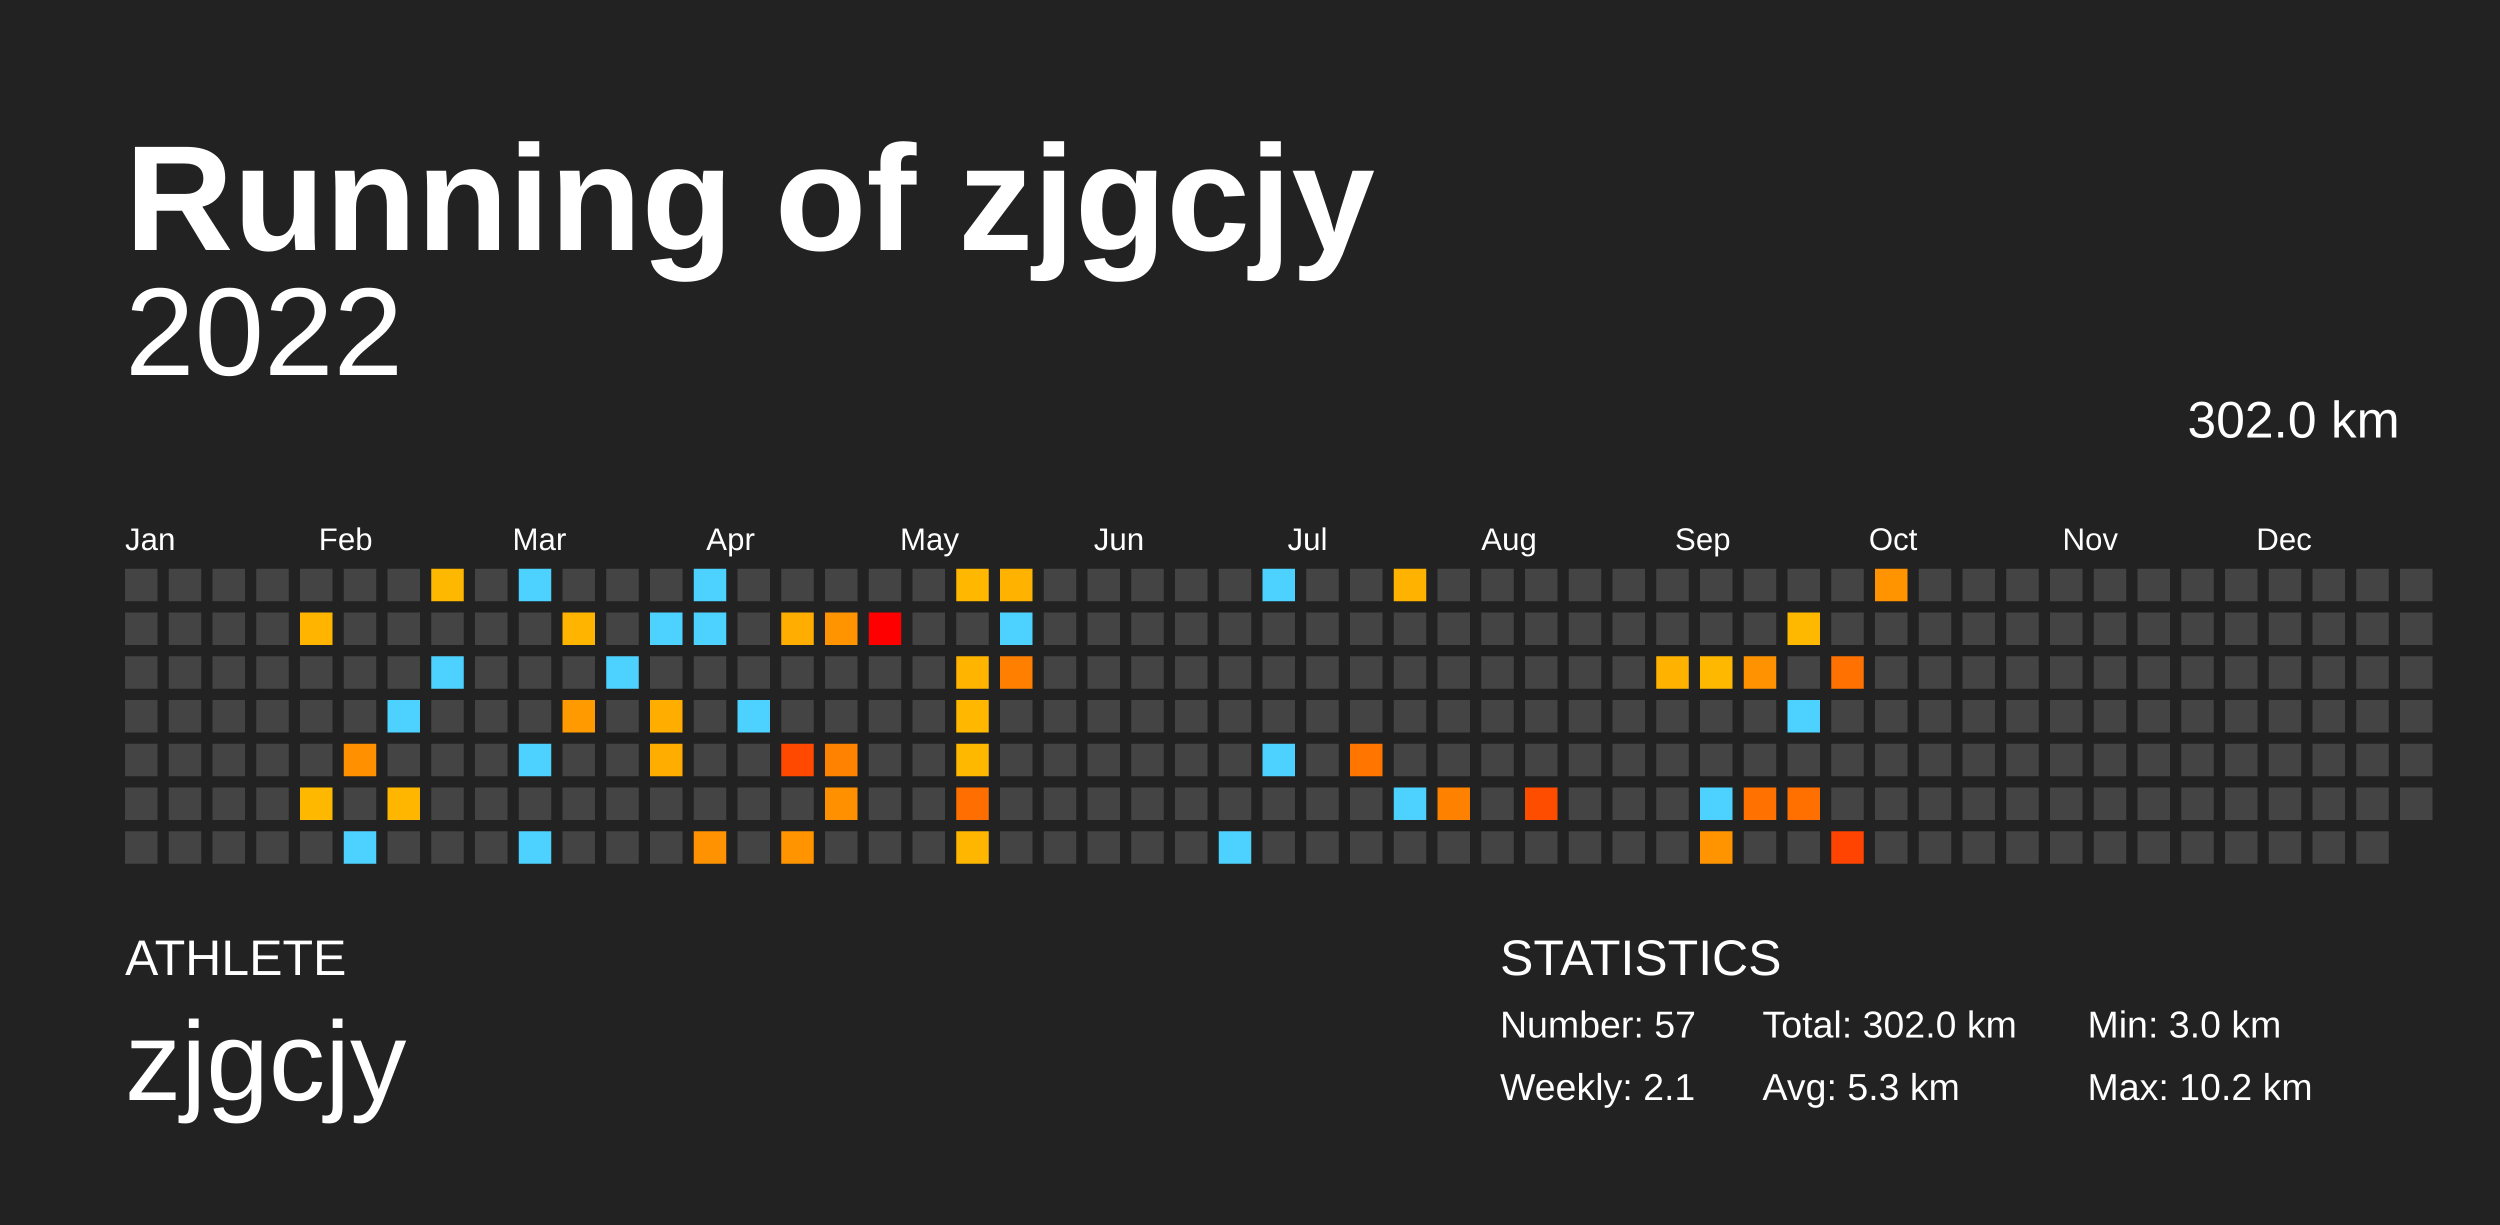
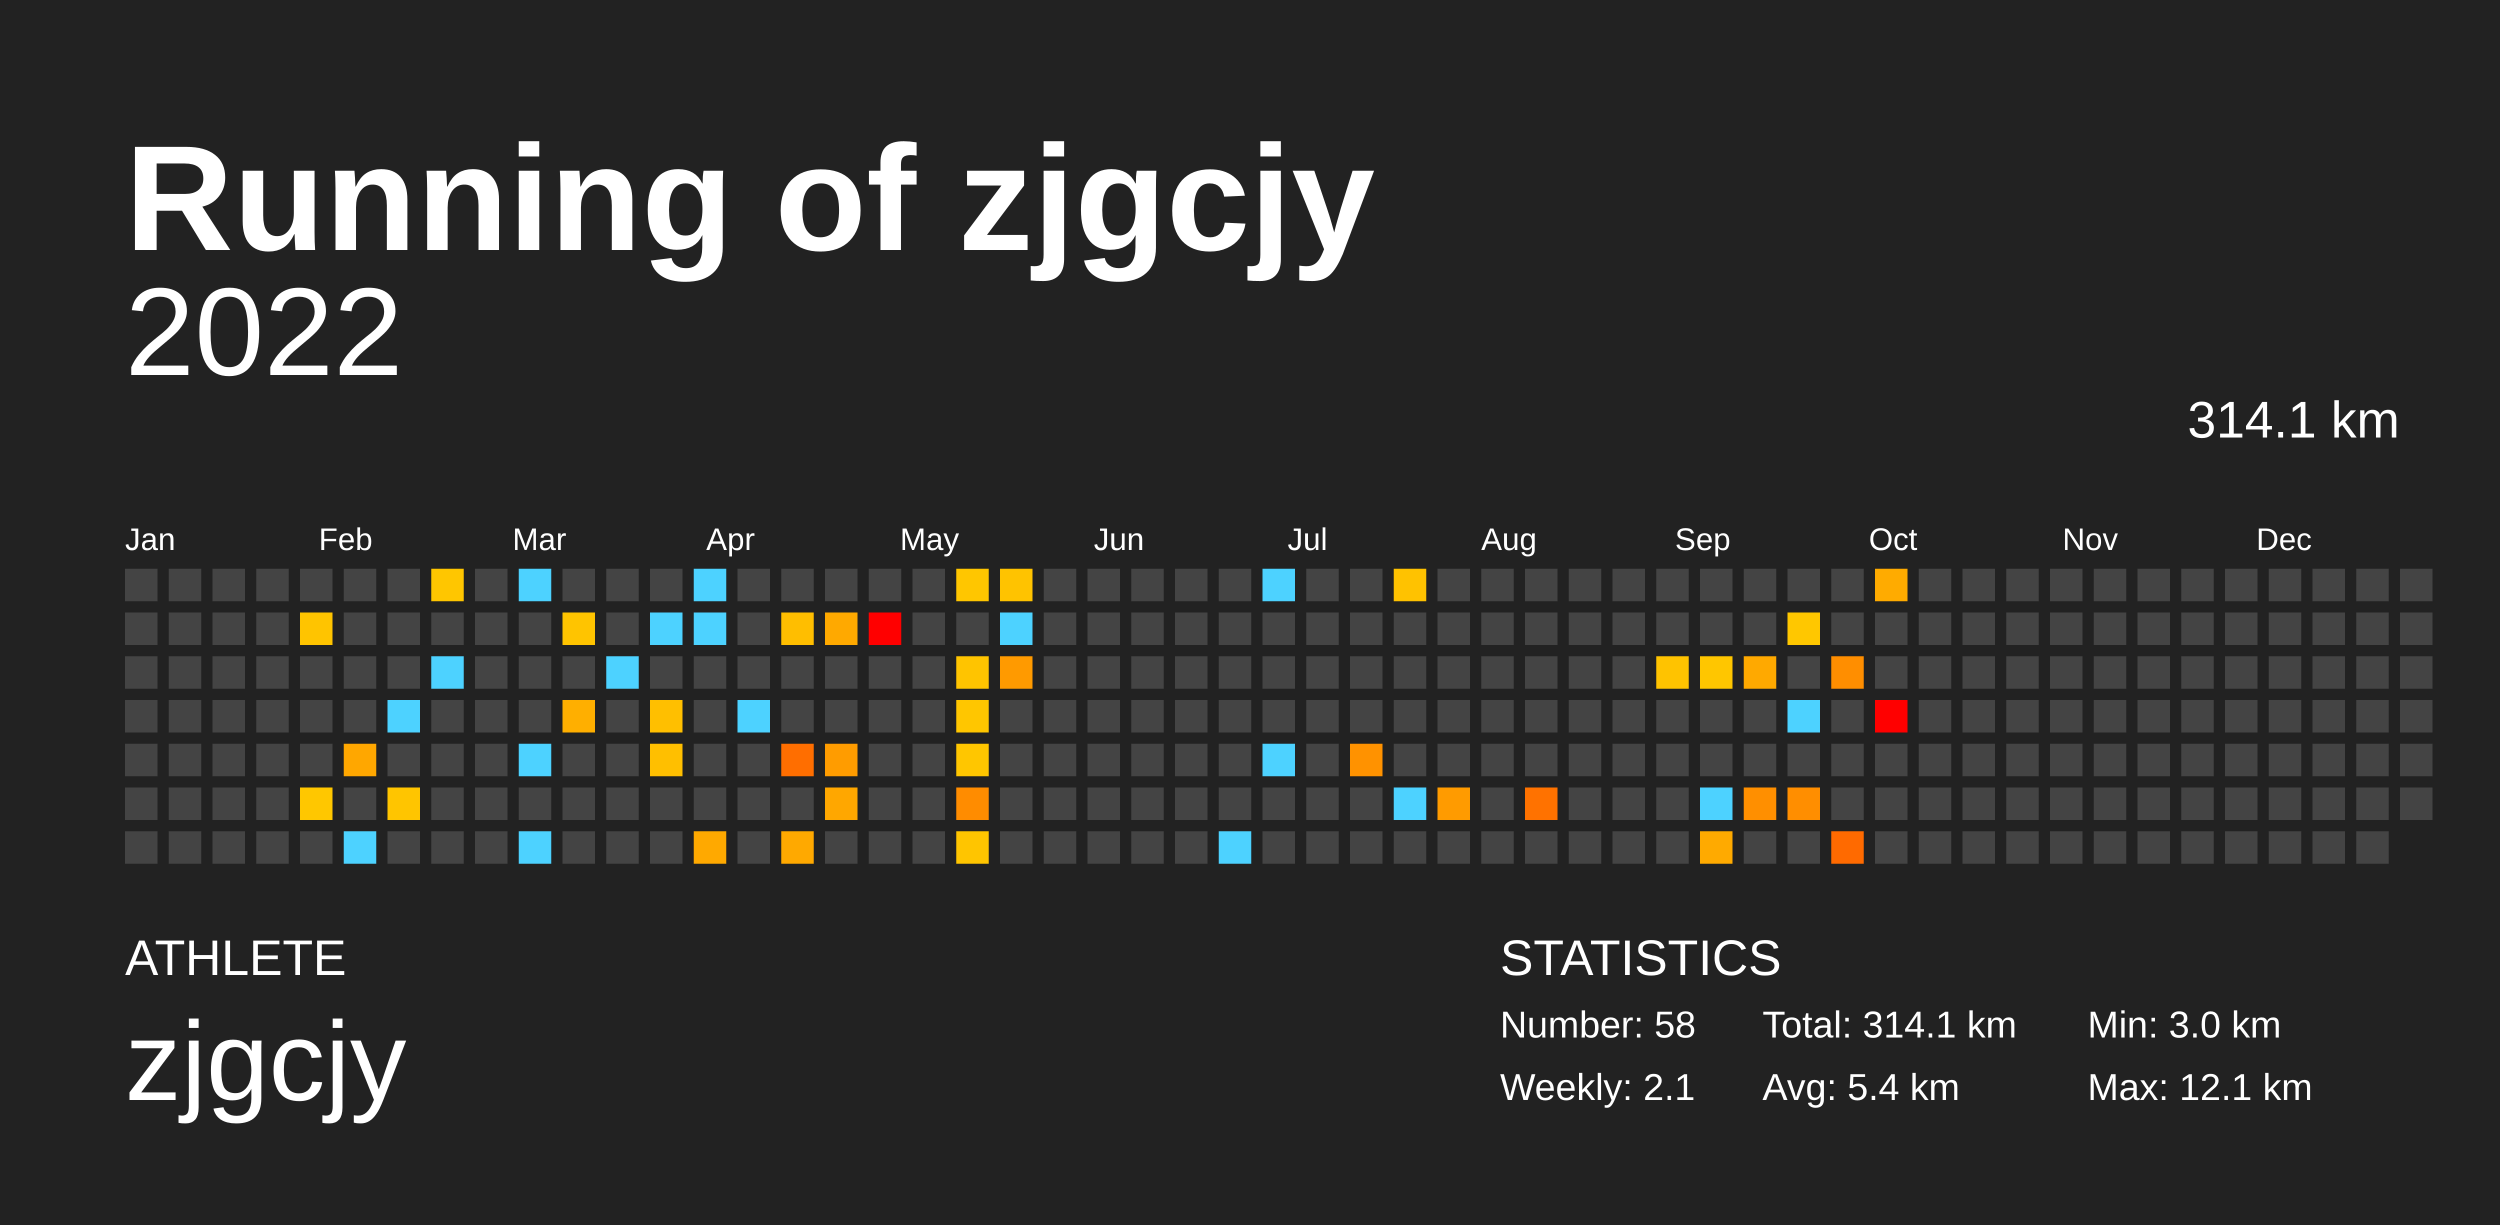
<svg xmlns="http://www.w3.org/2000/svg" baseProfile="full" height="98mm" version="1.1" viewBox="0,0,200,98" width="200mm">
  <defs />
  <rect fill="#222222" height="98" width="200" x="0" y="0" />
  <text fill="#FFFFFF" style="font-size:12px; font-family:Arial; font-weight:bold;" x="10" y="20">Running of zjgcjy</text>
  <text fill="#FFFFFF" style="font-size:4px; font-family:Arial" x="10" y="78">ATHLETE</text>
  <text fill="#FFFFFF" style="font-size:9px; font-family:Arial" x="10" y="88">zjgcjy</text>
  <text fill="#FFFFFF" style="font-size:4px; font-family:Arial" x="120" y="78">STATISTICS</text>
-   <text fill="#FFFFFF" style="font-size:3px; font-family:Arial" x="120" y="83">Number: 57</text>
+   <text fill="#FFFFFF" style="font-size:3px; font-family:Arial" x="120" y="83">Number: 58</text>
  <text fill="#FFFFFF" style="font-size:3px; font-family:Arial" x="120" y="88">Weekly: 2.1</text>
-   <text fill="#FFFFFF" style="font-size:3px; font-family:Arial" x="141" y="83">Total: 302.0 km</text>
-   <text fill="#FFFFFF" style="font-size:3px; font-family:Arial" x="141" y="88">Avg: 5.3 km</text>
+   <text fill="#FFFFFF" style="font-size:3px; font-family:Arial" x="141" y="83">Total: 314.1 km</text>
+   <text fill="#FFFFFF" style="font-size:3px; font-family:Arial" x="141" y="88">Avg: 5.4 km</text>
  <text fill="#FFFFFF" style="font-size:3px; font-family:Arial" x="167" y="83">Min: 3.0 km</text>
-   <text fill="#FFFFFF" style="font-size:3px; font-family:Arial" x="167" y="88">Max: 10.2 km</text>
+   <text fill="#FFFFFF" style="font-size:3px; font-family:Arial" x="167" y="88">Max: 12.1 km</text>
  <text alignment-baseline="hanging" fill="#FFFFFF" style="font-size:10.0px; font-family:Arial;" x="10" y="30">2022</text>
-   <text alignment-baseline="hanging" fill="#FFFFFF" style="font-size:4.125px; font-family:Arial;" x="175" y="35">302.0 km</text>
+   <text alignment-baseline="hanging" fill="#FFFFFF" style="font-size:4.125px; font-family:Arial;" x="175" y="35">314.1 km</text>
  <text fill="#FFFFFF" style="font-size:2.5px; font-family:Arial" x="10.0" y="44">Jan</text>
  <text fill="#FFFFFF" style="font-size:2.5px; font-family:Arial" x="25.5" y="44">Feb</text>
  <text fill="#FFFFFF" style="font-size:2.5px; font-family:Arial" x="41.0" y="44">Mar</text>
  <text fill="#FFFFFF" style="font-size:2.5px; font-family:Arial" x="56.5" y="44">Apr</text>
  <text fill="#FFFFFF" style="font-size:2.5px; font-family:Arial" x="72.0" y="44">May</text>
  <text fill="#FFFFFF" style="font-size:2.5px; font-family:Arial" x="87.5" y="44">Jun</text>
  <text fill="#FFFFFF" style="font-size:2.5px; font-family:Arial" x="103.0" y="44">Jul</text>
  <text fill="#FFFFFF" style="font-size:2.5px; font-family:Arial" x="118.5" y="44">Aug</text>
  <text fill="#FFFFFF" style="font-size:2.5px; font-family:Arial" x="134.0" y="44">Sep</text>
  <text fill="#FFFFFF" style="font-size:2.5px; font-family:Arial" x="149.5" y="44">Oct</text>
  <text fill="#FFFFFF" style="font-size:2.5px; font-family:Arial" x="165.0" y="44">Nov</text>
  <text fill="#FFFFFF" style="font-size:2.5px; font-family:Arial" x="180.5" y="44">Dec</text>
  <rect fill="#444444" height="2.6" width="2.6" x="10.0" y="45.5" />
  <rect fill="#444444" height="2.6" width="2.6" x="10.0" y="49.0" />
  <rect fill="#444444" height="2.6" width="2.6" x="10.0" y="52.5" />
  <rect fill="#444444" height="2.6" width="2.6" x="10.0" y="56.0" />
  <rect fill="#444444" height="2.6" width="2.6" x="10.0" y="59.5" />
  <rect fill="#444444" height="2.6" width="2.6" x="10.0" y="63.0" />
  <rect fill="#444444" height="2.6" width="2.6" x="10.0" y="66.5" />
  <rect fill="#444444" height="2.6" width="2.6" x="13.5" y="45.5" />
  <rect fill="#444444" height="2.6" width="2.6" x="13.5" y="49.0" />
  <rect fill="#444444" height="2.6" width="2.6" x="13.5" y="52.5" />
  <rect fill="#444444" height="2.6" width="2.6" x="13.5" y="56.0" />
  <rect fill="#444444" height="2.6" width="2.6" x="13.5" y="59.5" />
  <rect fill="#444444" height="2.6" width="2.6" x="13.5" y="63.0" />
  <rect fill="#444444" height="2.6" width="2.6" x="13.5" y="66.5" />
  <rect fill="#444444" height="2.6" width="2.6" x="17.0" y="45.5" />
  <rect fill="#444444" height="2.6" width="2.6" x="17.0" y="49.0" />
  <rect fill="#444444" height="2.6" width="2.6" x="17.0" y="52.5" />
  <rect fill="#444444" height="2.6" width="2.6" x="17.0" y="56.0" />
  <rect fill="#444444" height="2.6" width="2.6" x="17.0" y="59.5" />
  <rect fill="#444444" height="2.6" width="2.6" x="17.0" y="63.0" />
  <rect fill="#444444" height="2.6" width="2.6" x="17.0" y="66.5" />
  <rect fill="#444444" height="2.6" width="2.6" x="20.5" y="45.5" />
  <rect fill="#444444" height="2.6" width="2.6" x="20.5" y="49.0" />
  <rect fill="#444444" height="2.6" width="2.6" x="20.5" y="52.5" />
  <rect fill="#444444" height="2.6" width="2.6" x="20.5" y="56.0" />
  <rect fill="#444444" height="2.6" width="2.6" x="20.5" y="59.5" />
  <rect fill="#444444" height="2.6" width="2.6" x="20.5" y="63.0" />
  <rect fill="#444444" height="2.6" width="2.6" x="20.5" y="66.5" />
  <rect fill="#444444" height="2.6" width="2.6" x="24.0" y="45.5" />
-   <rect fill="#ffb400" height="2.6" width="2.6" x="24.0" y="49.0" />
+   <rect fill="#ffc400" height="2.6" width="2.6" x="24.0" y="49.0" />
  <rect fill="#444444" height="2.6" width="2.6" x="24.0" y="52.5" />
  <rect fill="#444444" height="2.6" width="2.6" x="24.0" y="56.0" />
  <rect fill="#444444" height="2.6" width="2.6" x="24.0" y="59.5" />
-   <rect fill="#ffb800" height="2.6" width="2.6" x="24.0" y="63.0" />
+   <rect fill="#ffc700" height="2.6" width="2.6" x="24.0" y="63.0" />
  <rect fill="#444444" height="2.6" width="2.6" x="24.0" y="66.5" />
  <rect fill="#444444" height="2.6" width="2.6" x="27.5" y="45.5" />
  <rect fill="#444444" height="2.6" width="2.6" x="27.5" y="49.0" />
  <rect fill="#444444" height="2.6" width="2.6" x="27.5" y="52.5" />
  <rect fill="#444444" height="2.6" width="2.6" x="27.5" y="56.0" />
-   <rect fill="#ff9000" height="2.6" width="2.6" x="27.5" y="59.5" />
+   <rect fill="#ffa700" height="2.6" width="2.6" x="27.5" y="59.5" />
  <rect fill="#444444" height="2.6" width="2.6" x="27.5" y="63.0" />
  <rect fill="#4dd2ff" height="2.6" width="2.6" x="27.5" y="66.5" />
  <rect fill="#444444" height="2.6" width="2.6" x="31.0" y="45.5" />
  <rect fill="#444444" height="2.6" width="2.6" x="31.0" y="49.0" />
  <rect fill="#444444" height="2.6" width="2.6" x="31.0" y="52.5" />
  <rect fill="#4dd2ff" height="2.6" width="2.6" x="31.0" y="56.0" />
  <rect fill="#444444" height="2.6" width="2.6" x="31.0" y="59.5" />
-   <rect fill="#ffb600" height="2.6" width="2.6" x="31.0" y="63.0" />
+   <rect fill="#ffc500" height="2.6" width="2.6" x="31.0" y="63.0" />
  <rect fill="#444444" height="2.6" width="2.6" x="31.0" y="66.5" />
-   <rect fill="#ffb800" height="2.6" width="2.6" x="34.5" y="45.5" />
+   <rect fill="#ffc600" height="2.6" width="2.6" x="34.5" y="45.5" />
  <rect fill="#444444" height="2.6" width="2.6" x="34.5" y="49.0" />
  <rect fill="#4dd2ff" height="2.6" width="2.6" x="34.5" y="52.5" />
  <rect fill="#444444" height="2.6" width="2.6" x="34.5" y="56.0" />
  <rect fill="#444444" height="2.6" width="2.6" x="34.5" y="59.5" />
  <rect fill="#444444" height="2.6" width="2.6" x="34.5" y="63.0" />
  <rect fill="#444444" height="2.6" width="2.6" x="34.5" y="66.5" />
  <rect fill="#444444" height="2.6" width="2.6" x="38.0" y="45.5" />
  <rect fill="#444444" height="2.6" width="2.6" x="38.0" y="49.0" />
  <rect fill="#444444" height="2.6" width="2.6" x="38.0" y="52.5" />
  <rect fill="#444444" height="2.6" width="2.6" x="38.0" y="56.0" />
  <rect fill="#444444" height="2.6" width="2.6" x="38.0" y="59.5" />
  <rect fill="#444444" height="2.6" width="2.6" x="38.0" y="63.0" />
  <rect fill="#444444" height="2.6" width="2.6" x="38.0" y="66.5" />
  <rect fill="#4dd2ff" height="2.6" width="2.6" x="41.5" y="45.5" />
  <rect fill="#444444" height="2.6" width="2.6" x="41.5" y="49.0" />
  <rect fill="#444444" height="2.6" width="2.6" x="41.5" y="52.5" />
  <rect fill="#444444" height="2.6" width="2.6" x="41.5" y="56.0" />
  <rect fill="#4dd2ff" height="2.6" width="2.6" x="41.5" y="59.5" />
  <rect fill="#444444" height="2.6" width="2.6" x="41.5" y="63.0" />
  <rect fill="#4dd2ff" height="2.6" width="2.6" x="41.5" y="66.5" />
  <rect fill="#444444" height="2.6" width="2.6" x="45.0" y="45.5" />
-   <rect fill="#ffb400" height="2.6" width="2.6" x="45.0" y="49.0" />
+   <rect fill="#ffc400" height="2.6" width="2.6" x="45.0" y="49.0" />
  <rect fill="#444444" height="2.6" width="2.6" x="45.0" y="52.5" />
-   <rect fill="#ff9a00" height="2.6" width="2.6" x="45.0" y="56.0" />
+   <rect fill="#ffaf00" height="2.6" width="2.6" x="45.0" y="56.0" />
  <rect fill="#444444" height="2.6" width="2.6" x="45.0" y="59.5" />
  <rect fill="#444444" height="2.6" width="2.6" x="45.0" y="63.0" />
  <rect fill="#444444" height="2.6" width="2.6" x="45.0" y="66.5" />
  <rect fill="#444444" height="2.6" width="2.6" x="48.5" y="45.5" />
  <rect fill="#444444" height="2.6" width="2.6" x="48.5" y="49.0" />
  <rect fill="#4dd2ff" height="2.6" width="2.6" x="48.5" y="52.5" />
  <rect fill="#444444" height="2.6" width="2.6" x="48.5" y="56.0" />
  <rect fill="#444444" height="2.6" width="2.6" x="48.5" y="59.5" />
  <rect fill="#444444" height="2.6" width="2.6" x="48.5" y="63.0" />
  <rect fill="#444444" height="2.6" width="2.6" x="48.5" y="66.5" />
  <rect fill="#444444" height="2.6" width="2.6" x="52.0" y="45.5" />
  <rect fill="#4dd2ff" height="2.6" width="2.6" x="52.0" y="49.0" />
  <rect fill="#444444" height="2.6" width="2.6" x="52.0" y="52.5" />
-   <rect fill="#ffae00" height="2.6" width="2.6" x="52.0" y="56.0" />
-   <rect fill="#ffae00" height="2.6" width="2.6" x="52.0" y="59.5" />
+   <rect fill="#ffbf00" height="2.6" width="2.6" x="52.0" y="56.0" />
+   <rect fill="#ffbf00" height="2.6" width="2.6" x="52.0" y="59.5" />
  <rect fill="#444444" height="2.6" width="2.6" x="52.0" y="63.0" />
  <rect fill="#444444" height="2.6" width="2.6" x="52.0" y="66.5" />
  <rect fill="#4dd2ff" height="2.6" width="2.6" x="55.5" y="45.5" />
  <rect fill="#4dd2ff" height="2.6" width="2.6" x="55.5" y="49.0" />
  <rect fill="#444444" height="2.6" width="2.6" x="55.5" y="52.5" />
  <rect fill="#444444" height="2.6" width="2.6" x="55.5" y="56.0" />
  <rect fill="#444444" height="2.6" width="2.6" x="55.5" y="59.5" />
  <rect fill="#444444" height="2.6" width="2.6" x="55.5" y="63.0" />
-   <rect fill="#ff9200" height="2.6" width="2.6" x="55.5" y="66.5" />
+   <rect fill="#ffa900" height="2.6" width="2.6" x="55.5" y="66.5" />
  <rect fill="#444444" height="2.6" width="2.6" x="59.0" y="45.5" />
  <rect fill="#444444" height="2.6" width="2.6" x="59.0" y="49.0" />
  <rect fill="#444444" height="2.6" width="2.6" x="59.0" y="52.5" />
  <rect fill="#4dd2ff" height="2.6" width="2.6" x="59.0" y="56.0" />
  <rect fill="#444444" height="2.6" width="2.6" x="59.0" y="59.5" />
  <rect fill="#444444" height="2.6" width="2.6" x="59.0" y="63.0" />
  <rect fill="#444444" height="2.6" width="2.6" x="59.0" y="66.5" />
  <rect fill="#444444" height="2.6" width="2.6" x="62.5" y="45.5" />
-   <rect fill="#ffad00" height="2.6" width="2.6" x="62.5" y="49.0" />
+   <rect fill="#ffbe00" height="2.6" width="2.6" x="62.5" y="49.0" />
  <rect fill="#444444" height="2.6" width="2.6" x="62.5" y="52.5" />
  <rect fill="#444444" height="2.6" width="2.6" x="62.5" y="56.0" />
-   <rect fill="#ff4800" height="2.6" width="2.6" x="62.5" y="59.5" />
+   <rect fill="#ff6e00" height="2.6" width="2.6" x="62.5" y="59.5" />
  <rect fill="#444444" height="2.6" width="2.6" x="62.5" y="63.0" />
-   <rect fill="#ff9300" height="2.6" width="2.6" x="62.5" y="66.5" />
+   <rect fill="#ffa900" height="2.6" width="2.6" x="62.5" y="66.5" />
  <rect fill="#444444" height="2.6" width="2.6" x="66.0" y="45.5" />
-   <rect fill="#ff9300" height="2.6" width="2.6" x="66.0" y="49.0" />
+   <rect fill="#ffa900" height="2.6" width="2.6" x="66.0" y="49.0" />
  <rect fill="#444444" height="2.6" width="2.6" x="66.0" y="52.5" />
  <rect fill="#444444" height="2.6" width="2.6" x="66.0" y="56.0" />
-   <rect fill="#ff8200" height="2.6" width="2.6" x="66.0" y="59.5" />
-   <rect fill="#ff9000" height="2.6" width="2.6" x="66.0" y="63.0" />
+   <rect fill="#ff9c00" height="2.6" width="2.6" x="66.0" y="59.5" />
+   <rect fill="#ffa700" height="2.6" width="2.6" x="66.0" y="63.0" />
  <rect fill="#444444" height="2.6" width="2.6" x="66.0" y="66.5" />
  <rect fill="#444444" height="2.6" width="2.6" x="69.5" y="45.5" />
  <rect fill="red" height="2.6" width="2.6" x="69.5" y="49.0" />
  <rect fill="#444444" height="2.6" width="2.6" x="69.5" y="52.5" />
  <rect fill="#444444" height="2.6" width="2.6" x="69.5" y="56.0" />
  <rect fill="#444444" height="2.6" width="2.6" x="69.5" y="59.5" />
  <rect fill="#444444" height="2.6" width="2.6" x="69.5" y="63.0" />
  <rect fill="#444444" height="2.6" width="2.6" x="69.5" y="66.5" />
  <rect fill="#444444" height="2.6" width="2.6" x="73.0" y="45.5" />
  <rect fill="#444444" height="2.6" width="2.6" x="73.0" y="49.0" />
  <rect fill="#444444" height="2.6" width="2.6" x="73.0" y="52.5" />
  <rect fill="#444444" height="2.6" width="2.6" x="73.0" y="56.0" />
  <rect fill="#444444" height="2.6" width="2.6" x="73.0" y="59.5" />
  <rect fill="#444444" height="2.6" width="2.6" x="73.0" y="63.0" />
  <rect fill="#444444" height="2.6" width="2.6" x="73.0" y="66.5" />
-   <rect fill="#ffb700" height="2.6" width="2.6" x="76.5" y="45.5" />
+   <rect fill="#ffc600" height="2.6" width="2.6" x="76.5" y="45.5" />
  <rect fill="#444444" height="2.6" width="2.6" x="76.5" y="49.0" />
-   <rect fill="#ffb400" height="2.6" width="2.6" x="76.5" y="52.5" />
-   <rect fill="#ffb700" height="2.6" width="2.6" x="76.5" y="56.0" />
-   <rect fill="#ffb800" height="2.6" width="2.6" x="76.5" y="59.5" />
-   <rect fill="#ff6e00" height="2.6" width="2.6" x="76.5" y="63.0" />
-   <rect fill="#ffb600" height="2.6" width="2.6" x="76.5" y="66.5" />
-   <rect fill="#ffb300" height="2.6" width="2.6" x="80.0" y="45.5" />
+   <rect fill="#ffc400" height="2.6" width="2.6" x="76.5" y="52.5" />
+   <rect fill="#ffc600" height="2.6" width="2.6" x="76.5" y="56.0" />
+   <rect fill="#ffc600" height="2.6" width="2.6" x="76.5" y="59.5" />
+   <rect fill="#ff8c00" height="2.6" width="2.6" x="76.5" y="63.0" />
+   <rect fill="#ffc500" height="2.6" width="2.6" x="76.5" y="66.5" />
+   <rect fill="#ffc300" height="2.6" width="2.6" x="80.0" y="45.5" />
  <rect fill="#4dd2ff" height="2.6" width="2.6" x="80.0" y="49.0" />
-   <rect fill="#ff8000" height="2.6" width="2.6" x="80.0" y="52.5" />
+   <rect fill="#ff9a00" height="2.6" width="2.6" x="80.0" y="52.5" />
  <rect fill="#444444" height="2.6" width="2.6" x="80.0" y="56.0" />
  <rect fill="#444444" height="2.6" width="2.6" x="80.0" y="59.5" />
  <rect fill="#444444" height="2.6" width="2.6" x="80.0" y="63.0" />
  <rect fill="#444444" height="2.6" width="2.6" x="80.0" y="66.5" />
  <rect fill="#444444" height="2.6" width="2.6" x="83.5" y="45.5" />
  <rect fill="#444444" height="2.6" width="2.6" x="83.5" y="49.0" />
  <rect fill="#444444" height="2.6" width="2.6" x="83.5" y="52.5" />
  <rect fill="#444444" height="2.6" width="2.6" x="83.5" y="56.0" />
  <rect fill="#444444" height="2.6" width="2.6" x="83.5" y="59.5" />
  <rect fill="#444444" height="2.6" width="2.6" x="83.5" y="63.0" />
  <rect fill="#444444" height="2.6" width="2.6" x="83.5" y="66.5" />
  <rect fill="#444444" height="2.6" width="2.6" x="87.0" y="45.5" />
  <rect fill="#444444" height="2.6" width="2.6" x="87.0" y="49.0" />
  <rect fill="#444444" height="2.6" width="2.6" x="87.0" y="52.5" />
  <rect fill="#444444" height="2.6" width="2.6" x="87.0" y="56.0" />
  <rect fill="#444444" height="2.6" width="2.6" x="87.0" y="59.5" />
  <rect fill="#444444" height="2.6" width="2.6" x="87.0" y="63.0" />
  <rect fill="#444444" height="2.6" width="2.6" x="87.0" y="66.5" />
  <rect fill="#444444" height="2.6" width="2.6" x="90.5" y="45.5" />
  <rect fill="#444444" height="2.6" width="2.6" x="90.5" y="49.0" />
  <rect fill="#444444" height="2.6" width="2.6" x="90.5" y="52.5" />
  <rect fill="#444444" height="2.6" width="2.6" x="90.5" y="56.0" />
  <rect fill="#444444" height="2.6" width="2.6" x="90.5" y="59.5" />
  <rect fill="#444444" height="2.6" width="2.6" x="90.5" y="63.0" />
  <rect fill="#444444" height="2.6" width="2.6" x="90.5" y="66.5" />
  <rect fill="#444444" height="2.6" width="2.6" x="94.0" y="45.5" />
  <rect fill="#444444" height="2.6" width="2.6" x="94.0" y="49.0" />
  <rect fill="#444444" height="2.6" width="2.6" x="94.0" y="52.5" />
  <rect fill="#444444" height="2.6" width="2.6" x="94.0" y="56.0" />
  <rect fill="#444444" height="2.6" width="2.6" x="94.0" y="59.5" />
  <rect fill="#444444" height="2.6" width="2.6" x="94.0" y="63.0" />
  <rect fill="#444444" height="2.6" width="2.6" x="94.0" y="66.5" />
  <rect fill="#444444" height="2.6" width="2.6" x="97.5" y="45.5" />
  <rect fill="#444444" height="2.6" width="2.6" x="97.5" y="49.0" />
  <rect fill="#444444" height="2.6" width="2.6" x="97.5" y="52.5" />
  <rect fill="#444444" height="2.6" width="2.6" x="97.5" y="56.0" />
  <rect fill="#444444" height="2.6" width="2.6" x="97.5" y="59.5" />
  <rect fill="#444444" height="2.6" width="2.6" x="97.5" y="63.0" />
  <rect fill="#4dd2ff" height="2.6" width="2.6" x="97.5" y="66.5" />
  <rect fill="#4dd2ff" height="2.6" width="2.6" x="101.0" y="45.5" />
  <rect fill="#444444" height="2.6" width="2.6" x="101.0" y="49.0" />
  <rect fill="#444444" height="2.6" width="2.6" x="101.0" y="52.5" />
  <rect fill="#444444" height="2.6" width="2.6" x="101.0" y="56.0" />
  <rect fill="#4dd2ff" height="2.6" width="2.6" x="101.0" y="59.5" />
  <rect fill="#444444" height="2.6" width="2.6" x="101.0" y="63.0" />
  <rect fill="#444444" height="2.6" width="2.6" x="101.0" y="66.5" />
  <rect fill="#444444" height="2.6" width="2.6" x="104.5" y="45.5" />
  <rect fill="#444444" height="2.6" width="2.6" x="104.5" y="49.0" />
  <rect fill="#444444" height="2.6" width="2.6" x="104.5" y="52.5" />
  <rect fill="#444444" height="2.6" width="2.6" x="104.5" y="56.0" />
  <rect fill="#444444" height="2.6" width="2.6" x="104.5" y="59.5" />
  <rect fill="#444444" height="2.6" width="2.6" x="104.5" y="63.0" />
  <rect fill="#444444" height="2.6" width="2.6" x="104.5" y="66.5" />
  <rect fill="#444444" height="2.6" width="2.6" x="108.0" y="45.5" />
  <rect fill="#444444" height="2.6" width="2.6" x="108.0" y="49.0" />
  <rect fill="#444444" height="2.6" width="2.6" x="108.0" y="52.5" />
  <rect fill="#444444" height="2.6" width="2.6" x="108.0" y="56.0" />
-   <rect fill="#ff7500" height="2.6" width="2.6" x="108.0" y="59.5" />
+   <rect fill="#ff9200" height="2.6" width="2.6" x="108.0" y="59.5" />
  <rect fill="#444444" height="2.6" width="2.6" x="108.0" y="63.0" />
  <rect fill="#444444" height="2.6" width="2.6" x="108.0" y="66.5" />
-   <rect fill="#ffb200" height="2.6" width="2.6" x="111.5" y="45.5" />
+   <rect fill="#ffc200" height="2.6" width="2.6" x="111.5" y="45.5" />
  <rect fill="#444444" height="2.6" width="2.6" x="111.5" y="49.0" />
  <rect fill="#444444" height="2.6" width="2.6" x="111.5" y="52.5" />
  <rect fill="#444444" height="2.6" width="2.6" x="111.5" y="56.0" />
  <rect fill="#444444" height="2.6" width="2.6" x="111.5" y="59.5" />
  <rect fill="#4dd2ff" height="2.6" width="2.6" x="111.5" y="63.0" />
  <rect fill="#444444" height="2.6" width="2.6" x="111.5" y="66.5" />
  <rect fill="#444444" height="2.6" width="2.6" x="115.0" y="45.5" />
  <rect fill="#444444" height="2.6" width="2.6" x="115.0" y="49.0" />
  <rect fill="#444444" height="2.6" width="2.6" x="115.0" y="52.5" />
  <rect fill="#444444" height="2.6" width="2.6" x="115.0" y="56.0" />
  <rect fill="#444444" height="2.6" width="2.6" x="115.0" y="59.5" />
-   <rect fill="#ff8100" height="2.6" width="2.6" x="115.0" y="63.0" />
+   <rect fill="#ff9b00" height="2.6" width="2.6" x="115.0" y="63.0" />
  <rect fill="#444444" height="2.6" width="2.6" x="115.0" y="66.5" />
  <rect fill="#444444" height="2.6" width="2.6" x="118.5" y="45.5" />
  <rect fill="#444444" height="2.6" width="2.6" x="118.5" y="49.0" />
  <rect fill="#444444" height="2.6" width="2.6" x="118.5" y="52.5" />
  <rect fill="#444444" height="2.6" width="2.6" x="118.5" y="56.0" />
  <rect fill="#444444" height="2.6" width="2.6" x="118.5" y="59.5" />
  <rect fill="#444444" height="2.6" width="2.6" x="118.5" y="63.0" />
  <rect fill="#444444" height="2.6" width="2.6" x="118.5" y="66.5" />
  <rect fill="#444444" height="2.6" width="2.6" x="122.0" y="45.5" />
  <rect fill="#444444" height="2.6" width="2.6" x="122.0" y="49.0" />
  <rect fill="#444444" height="2.6" width="2.6" x="122.0" y="52.5" />
  <rect fill="#444444" height="2.6" width="2.6" x="122.0" y="56.0" />
  <rect fill="#444444" height="2.6" width="2.6" x="122.0" y="59.5" />
-   <rect fill="#ff4d00" height="2.6" width="2.6" x="122.0" y="63.0" />
+   <rect fill="#ff7200" height="2.6" width="2.6" x="122.0" y="63.0" />
  <rect fill="#444444" height="2.6" width="2.6" x="122.0" y="66.5" />
  <rect fill="#444444" height="2.6" width="2.6" x="125.5" y="45.5" />
  <rect fill="#444444" height="2.6" width="2.6" x="125.5" y="49.0" />
  <rect fill="#444444" height="2.6" width="2.6" x="125.5" y="52.5" />
  <rect fill="#444444" height="2.6" width="2.6" x="125.5" y="56.0" />
  <rect fill="#444444" height="2.6" width="2.6" x="125.5" y="59.5" />
  <rect fill="#444444" height="2.6" width="2.6" x="125.5" y="63.0" />
  <rect fill="#444444" height="2.6" width="2.6" x="125.5" y="66.5" />
  <rect fill="#444444" height="2.6" width="2.6" x="129.0" y="45.5" />
  <rect fill="#444444" height="2.6" width="2.6" x="129.0" y="49.0" />
  <rect fill="#444444" height="2.6" width="2.6" x="129.0" y="52.5" />
  <rect fill="#444444" height="2.6" width="2.6" x="129.0" y="56.0" />
  <rect fill="#444444" height="2.6" width="2.6" x="129.0" y="59.5" />
  <rect fill="#444444" height="2.6" width="2.6" x="129.0" y="63.0" />
  <rect fill="#444444" height="2.6" width="2.6" x="129.0" y="66.5" />
  <rect fill="#444444" height="2.6" width="2.6" x="132.5" y="45.5" />
  <rect fill="#444444" height="2.6" width="2.6" x="132.5" y="49.0" />
-   <rect fill="#ffb300" height="2.6" width="2.6" x="132.5" y="52.5" />
+   <rect fill="#ffc300" height="2.6" width="2.6" x="132.5" y="52.5" />
  <rect fill="#444444" height="2.6" width="2.6" x="132.5" y="56.0" />
  <rect fill="#444444" height="2.6" width="2.6" x="132.5" y="59.5" />
  <rect fill="#444444" height="2.6" width="2.6" x="132.5" y="63.0" />
  <rect fill="#444444" height="2.6" width="2.6" x="132.5" y="66.5" />
  <rect fill="#444444" height="2.6" width="2.6" x="136.0" y="45.5" />
  <rect fill="#444444" height="2.6" width="2.6" x="136.0" y="49.0" />
-   <rect fill="#ffb800" height="2.6" width="2.6" x="136.0" y="52.5" />
+   <rect fill="#ffc600" height="2.6" width="2.6" x="136.0" y="52.5" />
  <rect fill="#444444" height="2.6" width="2.6" x="136.0" y="56.0" />
  <rect fill="#444444" height="2.6" width="2.6" x="136.0" y="59.5" />
  <rect fill="#4dd2ff" height="2.6" width="2.6" x="136.0" y="63.0" />
-   <rect fill="#ff9400" height="2.6" width="2.6" x="136.0" y="66.5" />
+   <rect fill="#ffaa00" height="2.6" width="2.6" x="136.0" y="66.5" />
  <rect fill="#444444" height="2.6" width="2.6" x="139.5" y="45.5" />
  <rect fill="#444444" height="2.6" width="2.6" x="139.5" y="49.0" />
-   <rect fill="#ff9200" height="2.6" width="2.6" x="139.5" y="52.5" />
+   <rect fill="#ffa900" height="2.6" width="2.6" x="139.5" y="52.5" />
  <rect fill="#444444" height="2.6" width="2.6" x="139.5" y="56.0" />
  <rect fill="#444444" height="2.6" width="2.6" x="139.5" y="59.5" />
-   <rect fill="#ff7100" height="2.6" width="2.6" x="139.5" y="63.0" />
+   <rect fill="#ff8f00" height="2.6" width="2.6" x="139.5" y="63.0" />
  <rect fill="#444444" height="2.6" width="2.6" x="139.5" y="66.5" />
  <rect fill="#444444" height="2.6" width="2.6" x="143.0" y="45.5" />
-   <rect fill="#ffb800" height="2.6" width="2.6" x="143.0" y="49.0" />
+   <rect fill="#ffc700" height="2.6" width="2.6" x="143.0" y="49.0" />
  <rect fill="#444444" height="2.6" width="2.6" x="143.0" y="52.5" />
  <rect fill="#4dd2ff" height="2.6" width="2.6" x="143.0" y="56.0" />
  <rect fill="#444444" height="2.6" width="2.6" x="143.0" y="59.5" />
-   <rect fill="#ff7000" height="2.6" width="2.6" x="143.0" y="63.0" />
+   <rect fill="#ff8e00" height="2.6" width="2.6" x="143.0" y="63.0" />
  <rect fill="#444444" height="2.6" width="2.6" x="143.0" y="66.5" />
  <rect fill="#444444" height="2.6" width="2.6" x="146.5" y="45.5" />
  <rect fill="#444444" height="2.6" width="2.6" x="146.5" y="49.0" />
-   <rect fill="#ff7100" height="2.6" width="2.6" x="146.5" y="52.5" />
+   <rect fill="#ff8e00" height="2.6" width="2.6" x="146.5" y="52.5" />
  <rect fill="#444444" height="2.6" width="2.6" x="146.5" y="56.0" />
  <rect fill="#444444" height="2.6" width="2.6" x="146.5" y="59.5" />
  <rect fill="#444444" height="2.6" width="2.6" x="146.5" y="63.0" />
-   <rect fill="#ff4300" height="2.6" width="2.6" x="146.5" y="66.5" />
-   <rect fill="#ff9400" height="2.6" width="2.6" x="150.0" y="45.5" />
+   <rect fill="#ff6a00" height="2.6" width="2.6" x="146.5" y="66.5" />
+   <rect fill="#ffab00" height="2.6" width="2.6" x="150.0" y="45.5" />
  <rect fill="#444444" height="2.6" width="2.6" x="150.0" y="49.0" />
  <rect fill="#444444" height="2.6" width="2.6" x="150.0" y="52.5" />
-   <rect fill="#444444" height="2.6" width="2.6" x="150.0" y="56.0" />
+   <rect fill="red" height="2.6" width="2.6" x="150.0" y="56.0" />
  <rect fill="#444444" height="2.6" width="2.6" x="150.0" y="59.5" />
  <rect fill="#444444" height="2.6" width="2.6" x="150.0" y="63.0" />
  <rect fill="#444444" height="2.6" width="2.6" x="150.0" y="66.5" />
  <rect fill="#444444" height="2.6" width="2.6" x="153.5" y="45.5" />
  <rect fill="#444444" height="2.6" width="2.6" x="153.5" y="49.0" />
  <rect fill="#444444" height="2.6" width="2.6" x="153.5" y="52.5" />
  <rect fill="#444444" height="2.6" width="2.6" x="153.5" y="56.0" />
  <rect fill="#444444" height="2.6" width="2.6" x="153.5" y="59.5" />
  <rect fill="#444444" height="2.6" width="2.6" x="153.5" y="63.0" />
  <rect fill="#444444" height="2.6" width="2.6" x="153.5" y="66.5" />
  <rect fill="#444444" height="2.6" width="2.6" x="157.0" y="45.5" />
  <rect fill="#444444" height="2.6" width="2.6" x="157.0" y="49.0" />
  <rect fill="#444444" height="2.6" width="2.6" x="157.0" y="52.5" />
  <rect fill="#444444" height="2.6" width="2.6" x="157.0" y="56.0" />
  <rect fill="#444444" height="2.6" width="2.6" x="157.0" y="59.5" />
  <rect fill="#444444" height="2.6" width="2.6" x="157.0" y="63.0" />
  <rect fill="#444444" height="2.6" width="2.6" x="157.0" y="66.5" />
  <rect fill="#444444" height="2.6" width="2.6" x="160.5" y="45.5" />
  <rect fill="#444444" height="2.6" width="2.6" x="160.5" y="49.0" />
  <rect fill="#444444" height="2.6" width="2.6" x="160.5" y="52.5" />
  <rect fill="#444444" height="2.6" width="2.6" x="160.5" y="56.0" />
  <rect fill="#444444" height="2.6" width="2.6" x="160.5" y="59.5" />
  <rect fill="#444444" height="2.6" width="2.6" x="160.5" y="63.0" />
  <rect fill="#444444" height="2.6" width="2.6" x="160.5" y="66.5" />
  <rect fill="#444444" height="2.6" width="2.6" x="164.0" y="45.5" />
  <rect fill="#444444" height="2.6" width="2.6" x="164.0" y="49.0" />
  <rect fill="#444444" height="2.6" width="2.6" x="164.0" y="52.5" />
  <rect fill="#444444" height="2.6" width="2.6" x="164.0" y="56.0" />
  <rect fill="#444444" height="2.6" width="2.6" x="164.0" y="59.5" />
  <rect fill="#444444" height="2.6" width="2.6" x="164.0" y="63.0" />
  <rect fill="#444444" height="2.6" width="2.6" x="164.0" y="66.5" />
  <rect fill="#444444" height="2.6" width="2.6" x="167.5" y="45.5" />
  <rect fill="#444444" height="2.6" width="2.6" x="167.5" y="49.0" />
  <rect fill="#444444" height="2.6" width="2.6" x="167.5" y="52.5" />
  <rect fill="#444444" height="2.6" width="2.6" x="167.5" y="56.0" />
  <rect fill="#444444" height="2.6" width="2.6" x="167.5" y="59.5" />
  <rect fill="#444444" height="2.6" width="2.6" x="167.5" y="63.0" />
  <rect fill="#444444" height="2.6" width="2.6" x="167.5" y="66.5" />
  <rect fill="#444444" height="2.6" width="2.6" x="171.0" y="45.5" />
  <rect fill="#444444" height="2.6" width="2.6" x="171.0" y="49.0" />
  <rect fill="#444444" height="2.6" width="2.6" x="171.0" y="52.5" />
  <rect fill="#444444" height="2.6" width="2.6" x="171.0" y="56.0" />
  <rect fill="#444444" height="2.6" width="2.6" x="171.0" y="59.5" />
  <rect fill="#444444" height="2.6" width="2.6" x="171.0" y="63.0" />
  <rect fill="#444444" height="2.6" width="2.6" x="171.0" y="66.5" />
  <rect fill="#444444" height="2.6" width="2.6" x="174.5" y="45.5" />
  <rect fill="#444444" height="2.6" width="2.6" x="174.5" y="49.0" />
  <rect fill="#444444" height="2.6" width="2.6" x="174.5" y="52.5" />
  <rect fill="#444444" height="2.6" width="2.6" x="174.5" y="56.0" />
  <rect fill="#444444" height="2.6" width="2.6" x="174.5" y="59.5" />
  <rect fill="#444444" height="2.6" width="2.6" x="174.5" y="63.0" />
  <rect fill="#444444" height="2.6" width="2.6" x="174.5" y="66.5" />
  <rect fill="#444444" height="2.6" width="2.6" x="178.0" y="45.5" />
  <rect fill="#444444" height="2.6" width="2.6" x="178.0" y="49.0" />
  <rect fill="#444444" height="2.6" width="2.6" x="178.0" y="52.5" />
  <rect fill="#444444" height="2.6" width="2.6" x="178.0" y="56.0" />
  <rect fill="#444444" height="2.6" width="2.6" x="178.0" y="59.5" />
  <rect fill="#444444" height="2.6" width="2.6" x="178.0" y="63.0" />
  <rect fill="#444444" height="2.6" width="2.6" x="178.0" y="66.5" />
  <rect fill="#444444" height="2.6" width="2.6" x="181.5" y="45.5" />
  <rect fill="#444444" height="2.6" width="2.6" x="181.5" y="49.0" />
  <rect fill="#444444" height="2.6" width="2.6" x="181.5" y="52.5" />
  <rect fill="#444444" height="2.6" width="2.6" x="181.5" y="56.0" />
  <rect fill="#444444" height="2.6" width="2.6" x="181.5" y="59.5" />
  <rect fill="#444444" height="2.6" width="2.6" x="181.5" y="63.0" />
  <rect fill="#444444" height="2.6" width="2.6" x="181.5" y="66.5" />
  <rect fill="#444444" height="2.6" width="2.6" x="185.0" y="45.5" />
  <rect fill="#444444" height="2.6" width="2.6" x="185.0" y="49.0" />
  <rect fill="#444444" height="2.6" width="2.6" x="185.0" y="52.5" />
  <rect fill="#444444" height="2.6" width="2.6" x="185.0" y="56.0" />
  <rect fill="#444444" height="2.6" width="2.6" x="185.0" y="59.5" />
  <rect fill="#444444" height="2.6" width="2.6" x="185.0" y="63.0" />
  <rect fill="#444444" height="2.6" width="2.6" x="185.0" y="66.5" />
  <rect fill="#444444" height="2.6" width="2.6" x="188.5" y="45.5" />
  <rect fill="#444444" height="2.6" width="2.6" x="188.5" y="49.0" />
  <rect fill="#444444" height="2.6" width="2.6" x="188.5" y="52.5" />
  <rect fill="#444444" height="2.6" width="2.6" x="188.5" y="56.0" />
  <rect fill="#444444" height="2.6" width="2.6" x="188.5" y="59.5" />
  <rect fill="#444444" height="2.6" width="2.6" x="188.5" y="63.0" />
  <rect fill="#444444" height="2.6" width="2.6" x="188.5" y="66.5" />
  <rect fill="#444444" height="2.6" width="2.6" x="192.0" y="45.5" />
  <rect fill="#444444" height="2.6" width="2.6" x="192.0" y="49.0" />
  <rect fill="#444444" height="2.6" width="2.6" x="192.0" y="52.5" />
  <rect fill="#444444" height="2.6" width="2.6" x="192.0" y="56.0" />
  <rect fill="#444444" height="2.6" width="2.6" x="192.0" y="59.5" />
  <rect fill="#444444" height="2.6" width="2.6" x="192.0" y="63.0" />
</svg>
